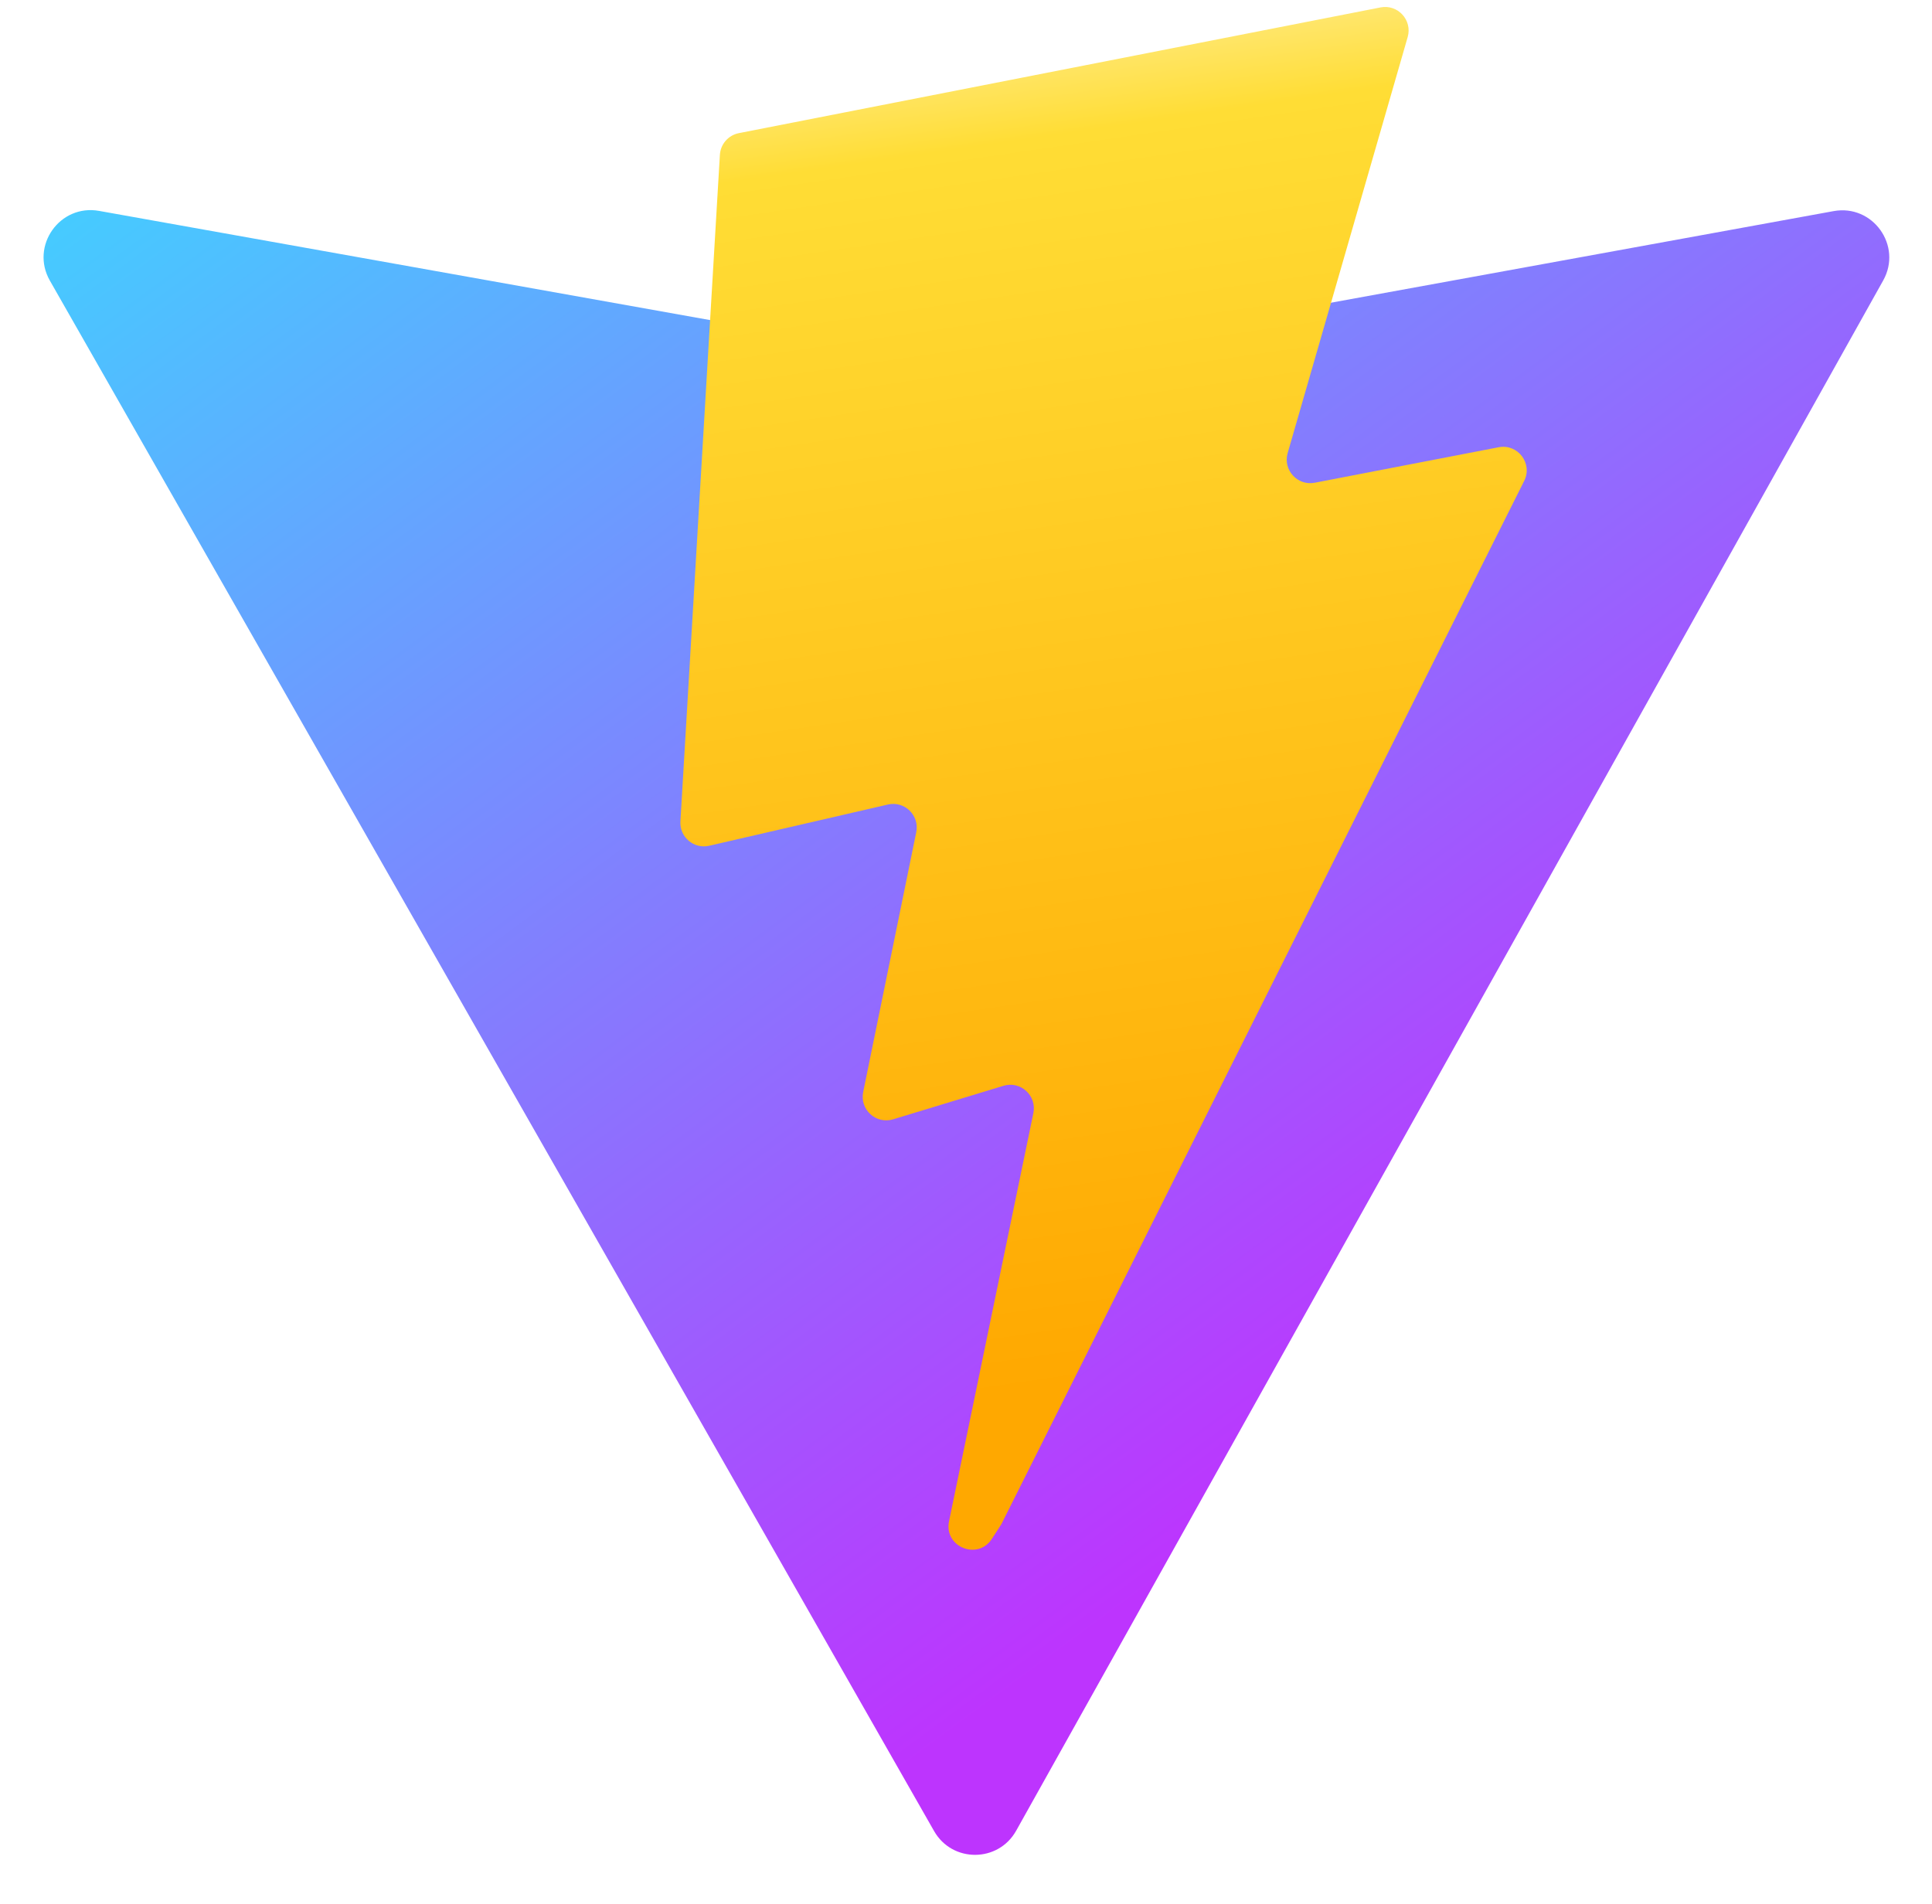
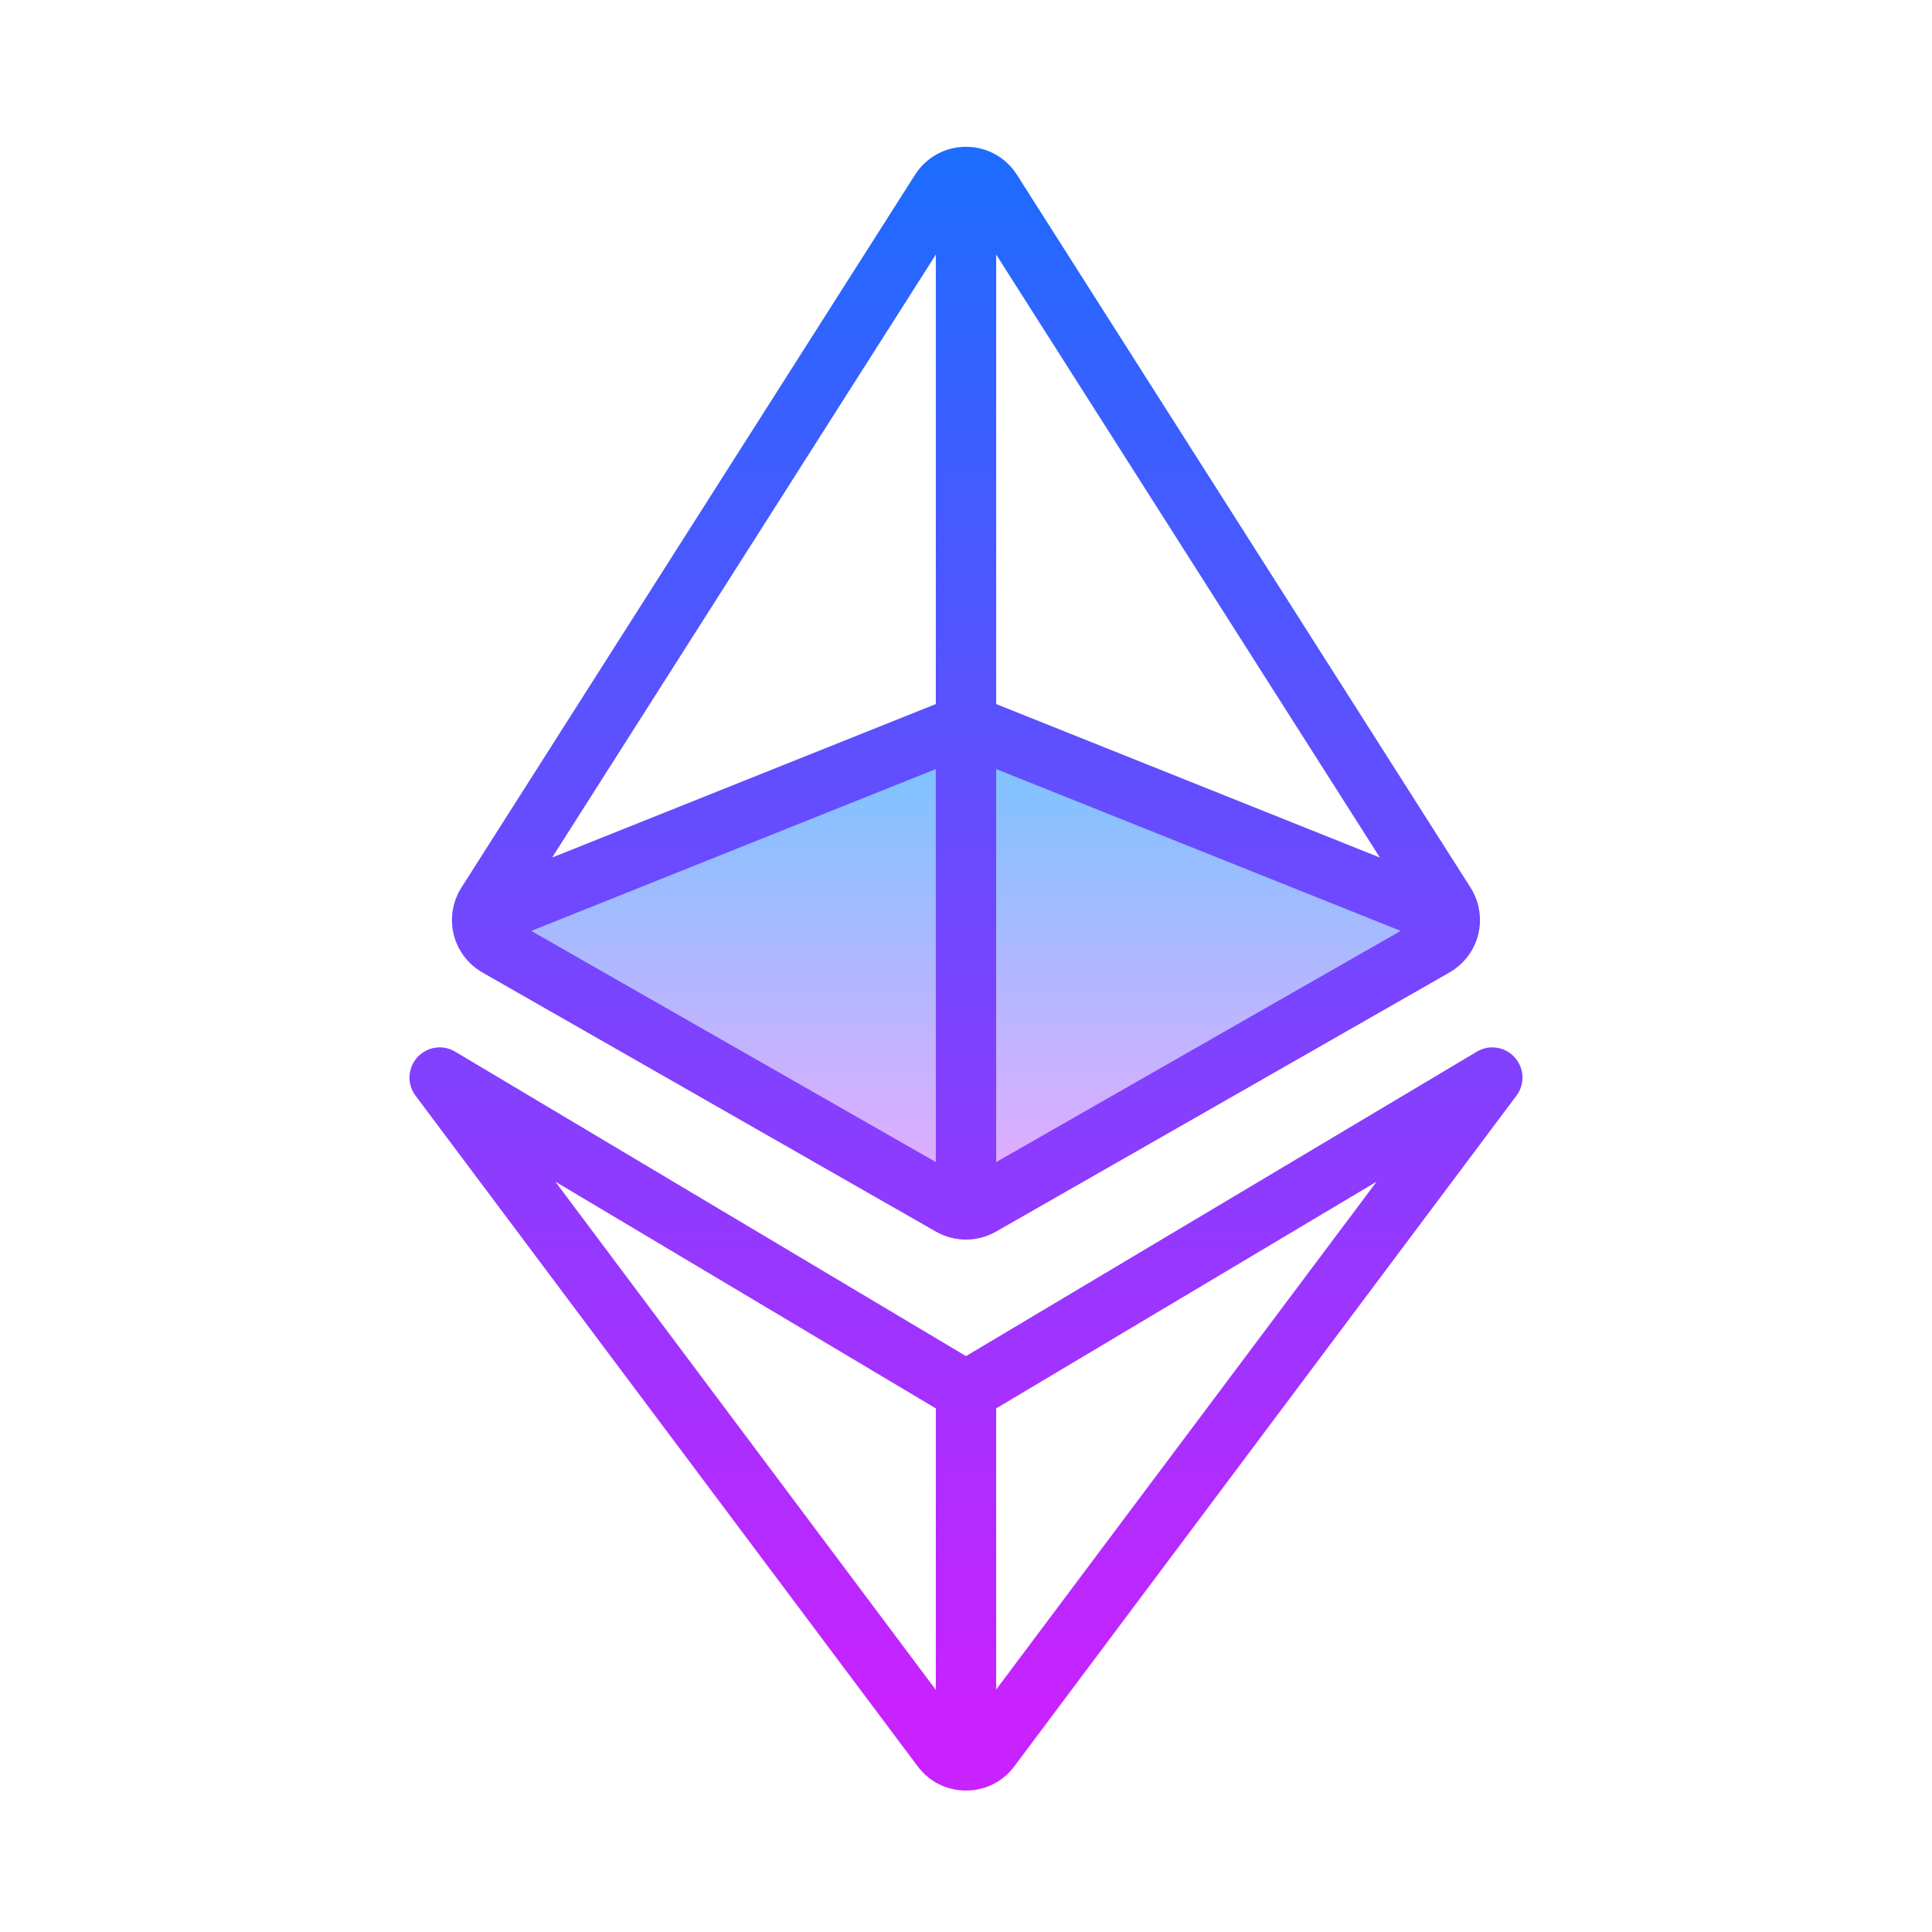
- <svg xmlns="http://www.w3.org/2000/svg" width="410" height="404" viewBox="0 0 410 404" fill="none">
-   <path d="M399.641 59.525L215.643 388.545C211.844 395.338 202.084 395.378 198.228 388.618L10.582 59.556C6.381 52.19 12.68 43.267 21.028 44.759L205.223 77.682C206.398 77.892 207.601 77.89 208.776 77.676L389.119 44.806C397.439 43.289 403.768 52.143 399.641 59.525Z" fill="url(#paint0_linear)" />
-   <path d="M292.965 1.574L156.801 28.255C154.563 28.694 152.906 30.59 152.771 32.866L144.395 174.33C144.198 177.662 147.258 180.248 150.51 179.498L188.42 170.749C191.967 169.931 195.172 173.055 194.443 176.622L183.18 231.775C182.422 235.487 185.907 238.661 189.532 237.56L212.947 230.446C216.577 229.344 220.065 232.527 219.297 236.242L201.398 322.875C200.278 328.294 207.486 331.249 210.492 326.603L212.5 323.5L323.454 102.072C325.312 98.365 322.108 94.137 318.036 94.923L279.014 102.454C275.347 103.161 272.227 99.746 273.262 96.158L298.731 7.867C299.767 4.273 296.636 0.855 292.965 1.574Z" fill="url(#paint1_linear)" />
-   <defs>
-     <linearGradient id="paint0_linear" x1="6" y1="33" x2="235" y2="344" gradientUnits="userSpaceOnUse">
-       <stop stop-color="#41D1FF" />
-       <stop offset="1" stop-color="#BD34FE" />
-     </linearGradient>
-     <linearGradient id="paint1_linear" x1="194.651" y1="8.818" x2="236.076" y2="292.989" gradientUnits="userSpaceOnUse">
-       <stop stop-color="#FFEA83" />
-       <stop offset="0.083" stop-color="#FFDD35" />
-       <stop offset="1" stop-color="#FFA800" />
-     </linearGradient>
-   </defs>
+ <svg xmlns="http://www.w3.org/2000/svg" viewBox="0 0 64 64" width="256px" height="256px">
+   <linearGradient id="_r_aP5JxeTUbgl5L40n7Ca" x1="32" x2="32" y1="22.915" y2="39.482" gradientUnits="userSpaceOnUse">
+     <stop offset="0" stop-color="#6dc7ff" />
+     <stop offset="1" stop-color="#e6abff" />
+   </linearGradient>
+   <polygon fill="url(#_r_aP5JxeTUbgl5L40n7Ca)" points="32,24 16,31 32,40 48,31" />
+   <linearGradient id="_r_aP5JxeTUbgl5L40n7Cb" x1="32" x2="32" y1="4.319" y2="56.536" gradientUnits="userSpaceOnUse">
+     <stop offset="0" stop-color="#1a6dff" />
+     <stop offset="1" stop-color="#c822ff" />
+   </linearGradient>
+   <path fill="url(#_r_aP5JxeTUbgl5L40n7Cb)" d="M15.979,32.214l15.029,8.588c0.306,0.174,0.648,0.261,0.991,0.261s0.686-0.087,0.992-0.262 l15.028-8.588c0.473-0.271,0.819-0.729,0.949-1.257c0.131-0.528,0.038-1.094-0.254-1.553L33.687,5.789 c-0.369-0.58-1-0.926-1.687-0.926c-0.688,0-1.318,0.346-1.688,0.926L15.284,29.404c-0.292,0.459-0.385,1.024-0.254,1.553 C15.16,31.486,15.507,31.944,15.979,32.214z M17.598,30.838L31,25.477v13.017L17.598,30.838z M33,25.477l13.4,5.36L33,38.495 V25.477z M45.71,28.407L33,23.323V8.434L45.71,28.407z M31,8.434v14.889l-12.71,5.084L31,8.434z" />
+   <linearGradient id="_r_aP5JxeTUbgl5L40n7Cc" x1="32" x2="32" y1="4.319" y2="56.536" gradientUnits="userSpaceOnUse">
+     <stop offset="0" stop-color="#1a6dff" />
+     <stop offset="1" stop-color="#c822ff" />
+   </linearGradient>
+   <path fill="url(#_r_aP5JxeTUbgl5L40n7Cc)" d="M50.178,35.027c-0.319-0.354-0.846-0.434-1.255-0.19L32,44.923L15.077,34.837 c-0.409-0.245-0.935-0.166-1.255,0.19c-0.319,0.355-0.344,0.886-0.058,1.268L30.39,58.5c0.381,0.518,0.968,0.814,1.61,0.814 s1.229-0.296,1.605-0.808l16.63-22.211C50.521,35.913,50.497,35.382,50.178,35.027z M18.396,39.143L31,46.655v9.323L18.396,39.143z M33,55.968v-9.313l12.602-7.511L33,55.968z" />
</svg>
